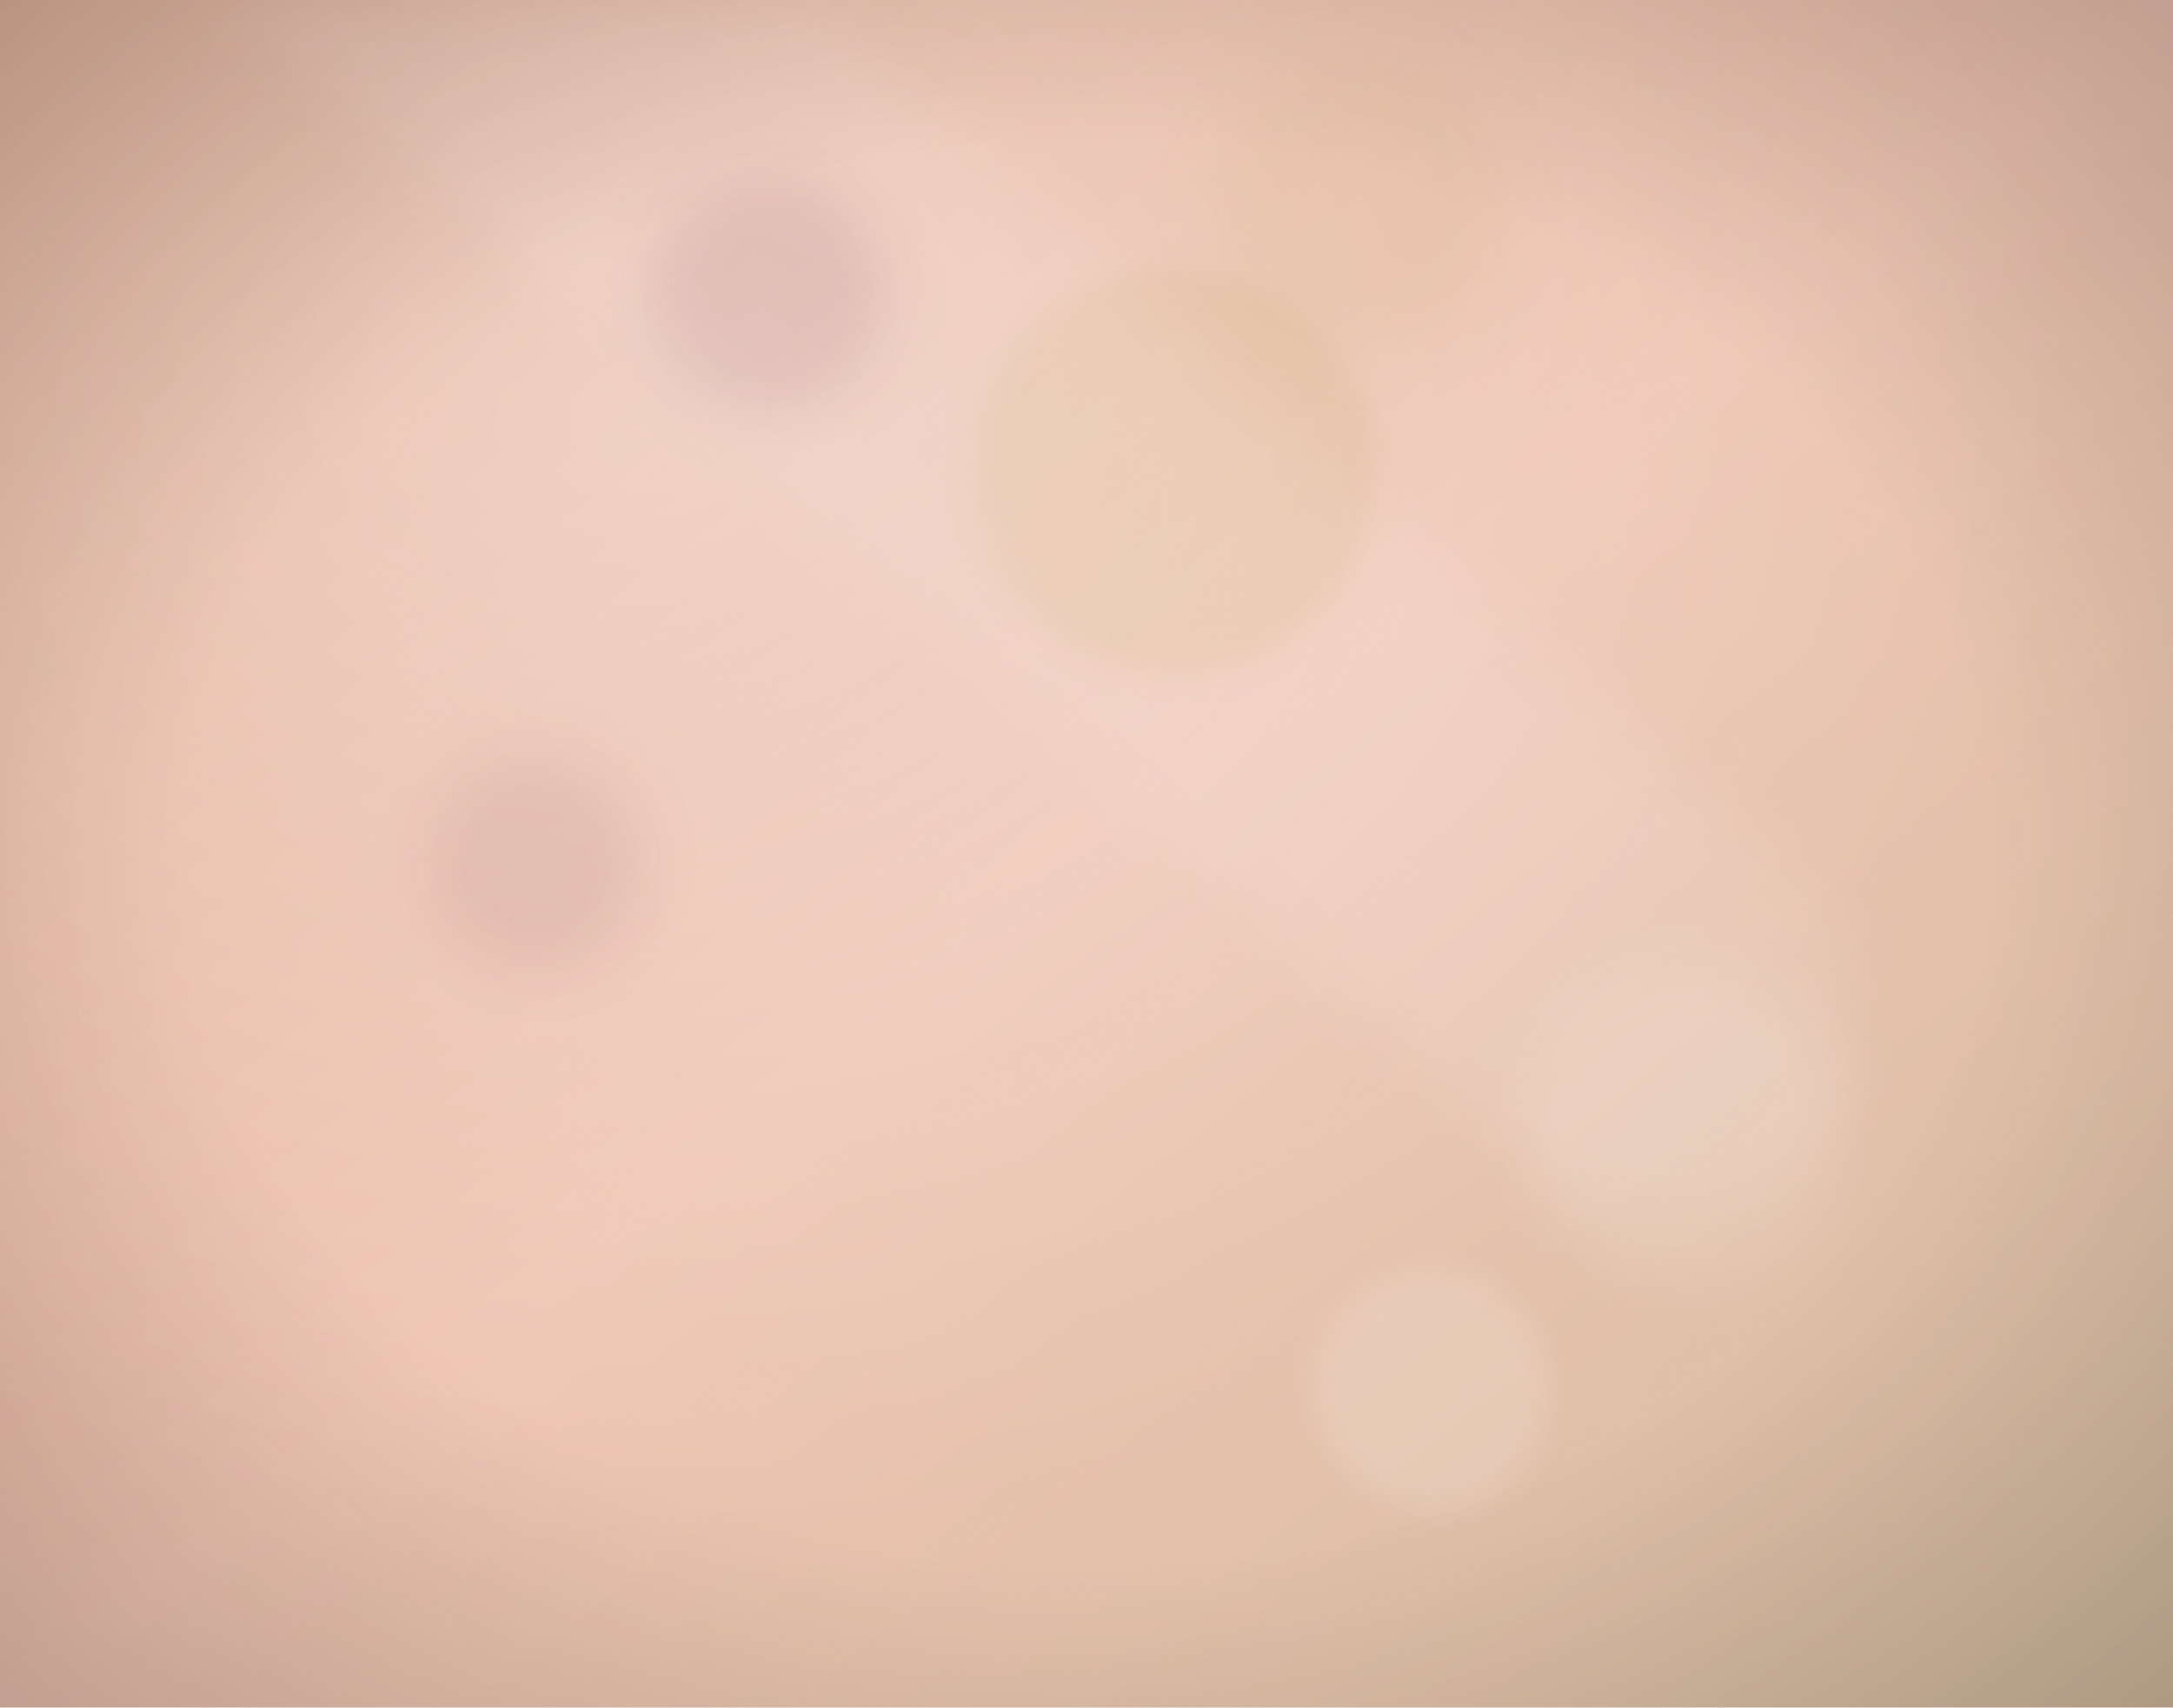
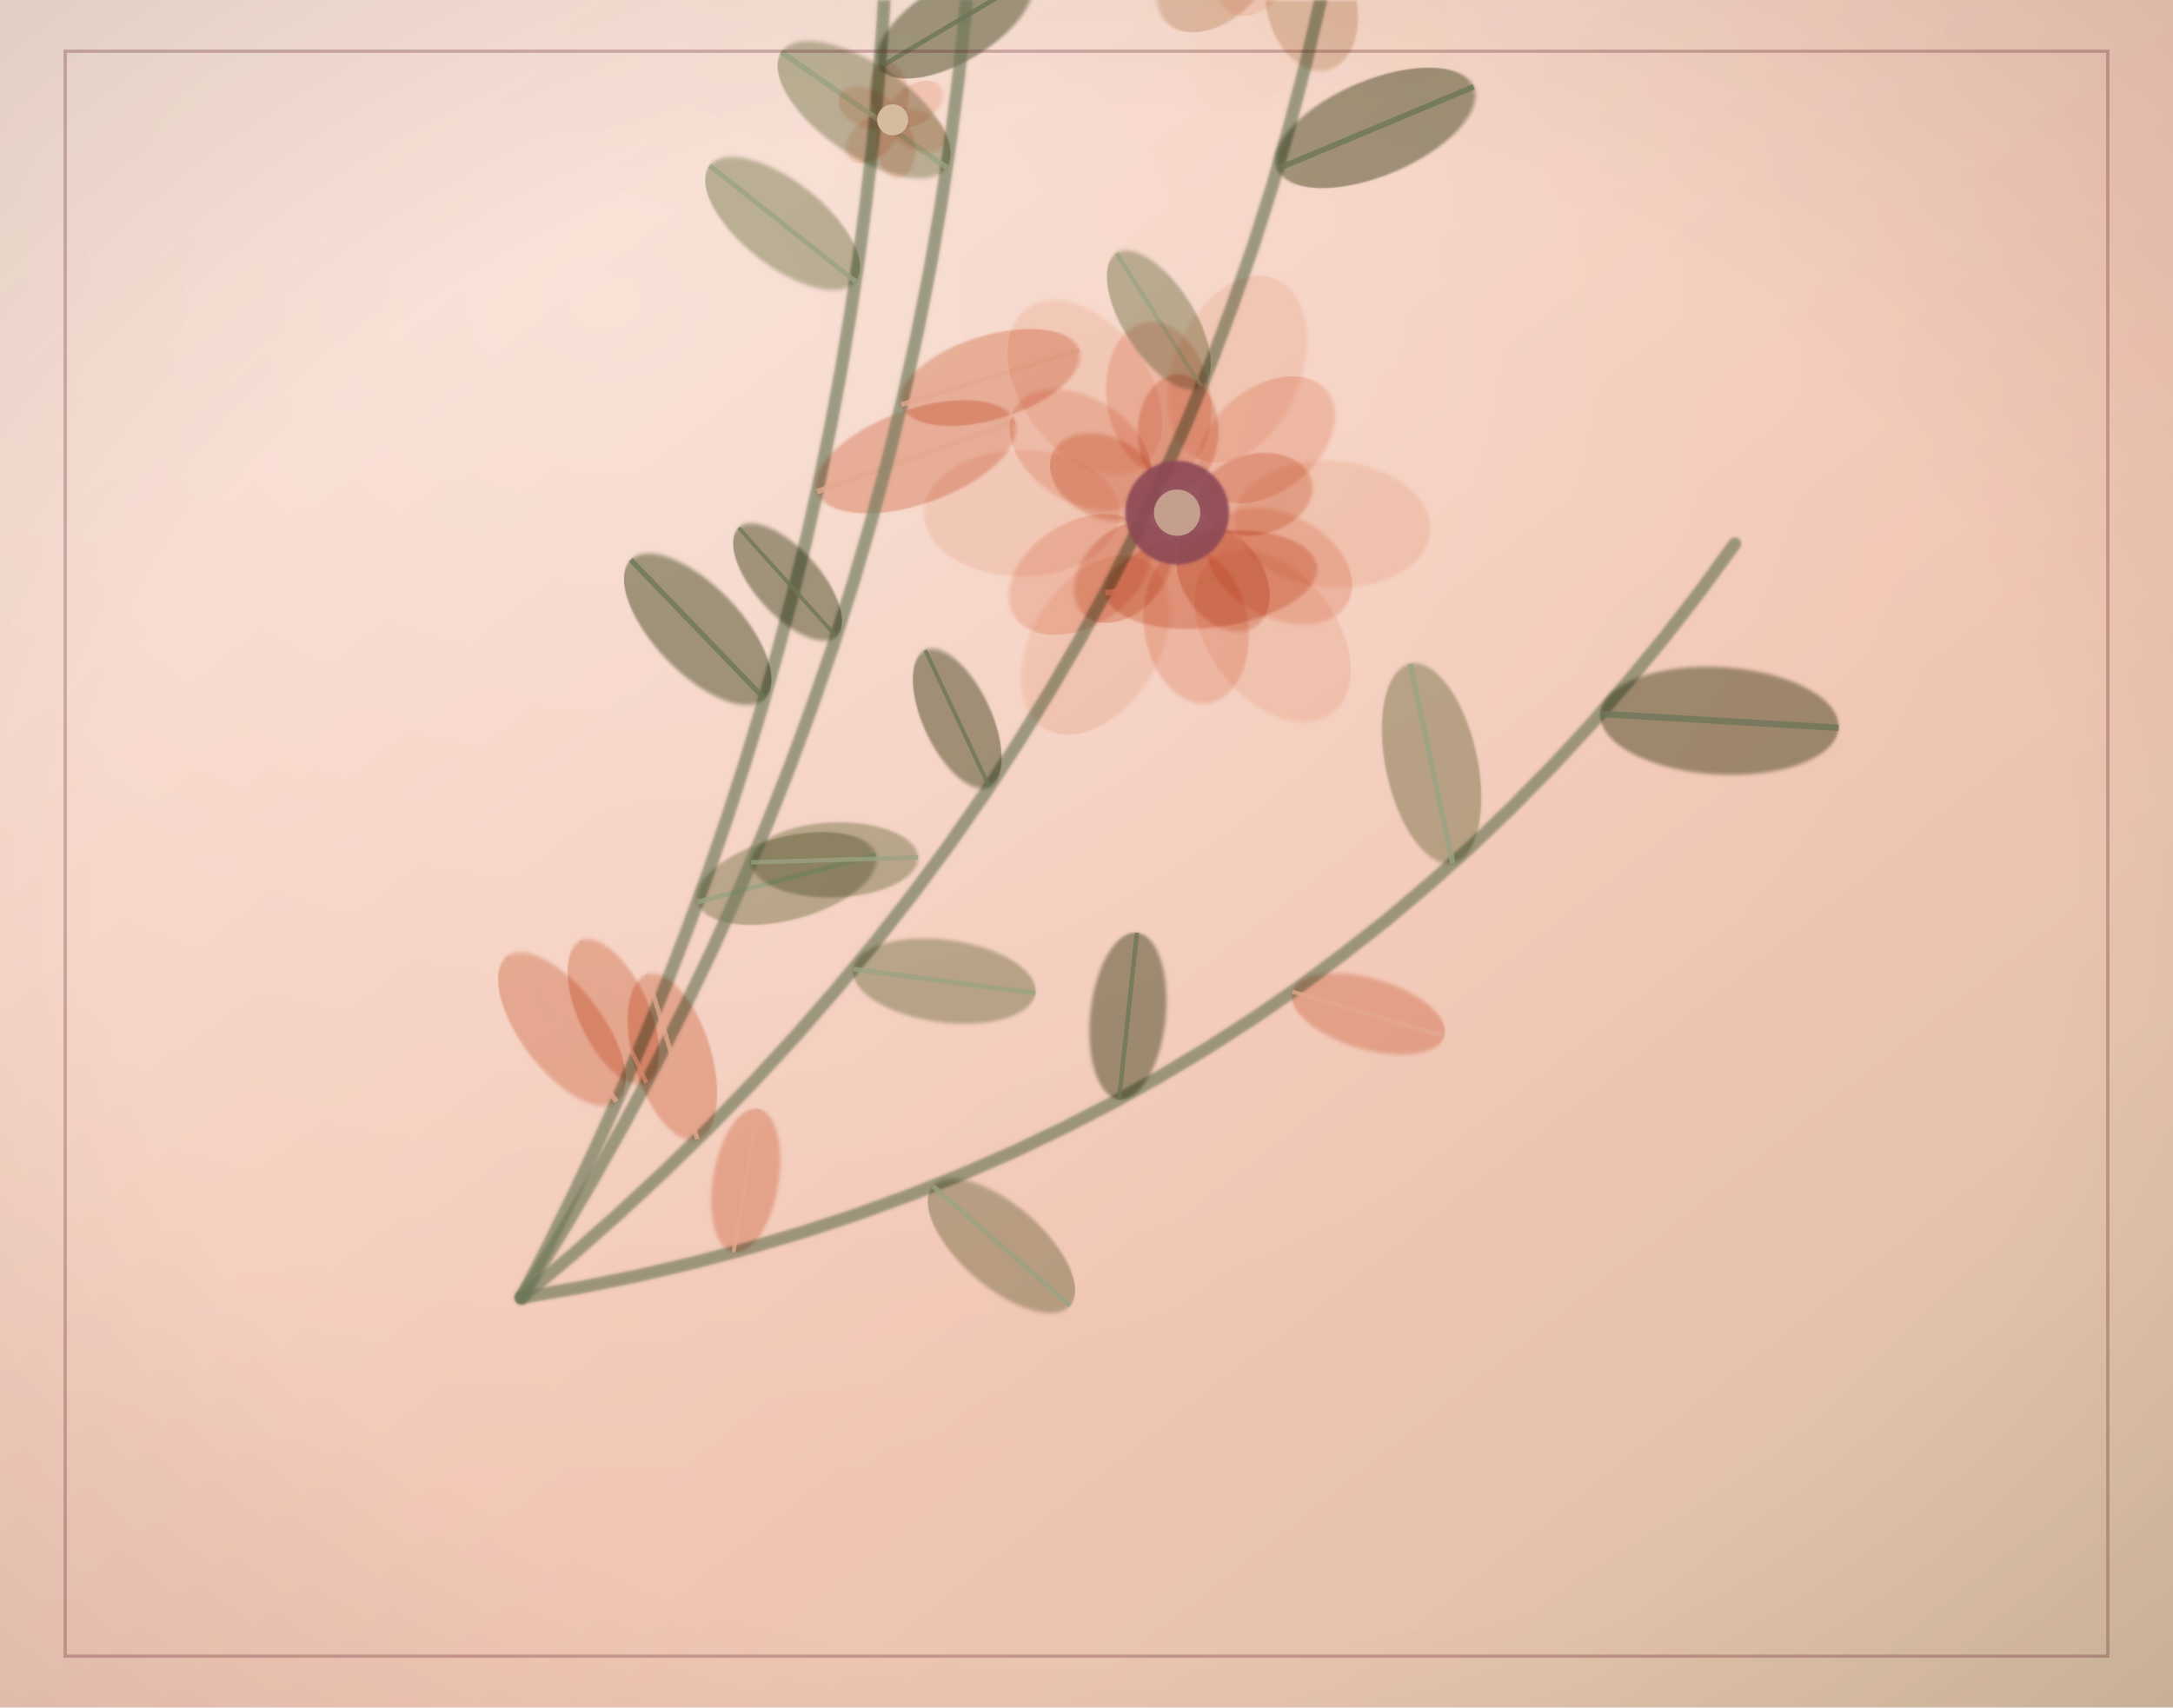
- <svg xmlns="http://www.w3.org/2000/svg" viewBox="0 0 1400 1100" width="1400" height="1100" role="img" aria-label="Decorative editorial placeholder">
+ <svg xmlns="http://www.w3.org/2000/svg" viewBox="0 0 1400 1100" width="1400" height="1100" role="img" aria-label="Botanical illustration">
  <defs>
+     <filter id="soft" x="-60%" y="-60%" width="220%" height="220%">
+       <feGaussianBlur stdDeviation="1.1" />
+     </filter>
    <linearGradient id="bg42" x1="0%" y1="0%" x2="100%" y2="100%">
-       <stop offset="0%" stop-color="#E3A98F" />
-       <stop offset="50%" stop-color="#F2C6B4" />
+       <stop offset="0%" stop-color="#F8DDD0" />
+       <stop offset="60%" stop-color="#F2C6B4" />
      <stop offset="100%" stop-color="#D8BFA3" />
    </linearGradient>
-     <radialGradient id="light42" cx="30%" cy="25%" r="65%">
-       <stop offset="0%" stop-color="#FFFFFF" stop-opacity="0.38" />
+     <radialGradient id="light42" cx="28%" cy="18%" r="70%">
+       <stop offset="0%" stop-color="#FFFFFF" stop-opacity="0.30" />
      <stop offset="100%" stop-color="#FFFFFF" stop-opacity="0" />
    </radialGradient>
-     <radialGradient id="vig42" cx="50%" cy="50%" r="75%">
-       <stop offset="55%" stop-color="#000000" stop-opacity="0" />
-       <stop offset="100%" stop-color="#000000" stop-opacity="0.22" />
+     <radialGradient id="vig42" cx="50%" cy="52%" r="75%">
+       <stop offset="60%" stop-color="#000000" stop-opacity="0" />
+       <stop offset="100%" stop-color="#000000" stop-opacity="0.10" />
    </radialGradient>
-     <filter id="soft-blur" x="-50%" y="-50%" width="200%" height="200%">
-       <feGaussianBlur stdDeviation="18" />
-     </filter>
-     <filter id="soft-blur-sm" x="-50%" y="-50%" width="200%" height="200%">
-       <feGaussianBlur stdDeviation="9" />
-     </filter>
-     <filter id="grain42" x="0%" y="0%" width="100%" height="100%">
-       <feTurbulence type="fractalNoise" baseFrequency="0.9" numOctaves="2" seed="42" result="noise" />
-       <feColorMatrix in="noise" type="matrix" values="0 0 0 0 0  0 0 0 0 0  0 0 0 0 0  0.9 0 0 0 0" />
-       <feComponentTransfer>
-         <feFuncA type="linear" slope="0.050" />
-       </feComponentTransfer>
-     </filter>
  </defs>
  <rect width="1400" height="1100" fill="url(#bg42)" />
-   <circle cx="875.7" cy="132.0" r="96.3" fill="#C9A05C" fill-opacity="0.15" filter="url(#soft-blur)" />
-   <circle cx="922.6" cy="895.1" r="75.6" fill="#FFFBF6" fill-opacity="0.18" filter="url(#soft-blur-sm)" />
-   <circle cx="345.5" cy="554.7" r="68.9" fill="#8C4452" fill-opacity="0.15" filter="url(#soft-blur)" />
-   <circle cx="756.6" cy="304.0" r="130.8" fill="#C9A05C" fill-opacity="0.23" filter="url(#soft-blur-sm)" />
-   <circle cx="1085.3" cy="724.4" r="103.4" fill="#FFFBF6" fill-opacity="0.14" filter="url(#soft-blur)" />
-   <circle cx="494.1" cy="191.6" r="76.6" fill="#8C4452" fill-opacity="0.24" filter="url(#soft-blur)" />
-   <line x1="218.1" y1="-101.7" x2="1072.1" y2="656.5" stroke="#FFFFFF" stroke-width="252.0" stroke-opacity="0.10" stroke-linecap="round" filter="url(#soft-blur)" />
  <rect width="1400" height="1100" fill="url(#light42)" />
+   <path d="M336.0,836.0 L353.4,802.2 L370.1,768.3 L386.2,734.2 L401.6,699.9 L416.4,665.4 L430.5,630.8 L443.9,596.0 L456.7,561.1 L468.8,526.0 L480.2,490.7 L491.0,455.2 L501.1,419.6 L510.6,383.8 L519.4,347.8 L527.5,311.7 L535.0,275.4 L541.8,238.9 L547.9,202.3 L553.4,165.5 L558.2,128.5 L562.4,91.3 L565.9,54.0 L568.7,16.5 L570.9,-21.1 L572.4,-58.9 L573.2,-96.9" fill="none" stroke="#6D7659" stroke-width="8.2" stroke-opacity="0.65" stroke-linecap="round" filter="url(#soft)" />
+   <ellipse cx="362.0" cy="663.0" rx="58.6" ry="26.4" transform="rotate(-127.1 362.0 663.0)" fill="#E3A98F" fill-opacity="0.62" style="mix-blend-mode:multiply" filter="url(#soft)" />
+   <line x1="397.3" y1="709.7" x2="326.6" y2="616.3" stroke="#E3A98F" stroke-opacity="0.77" stroke-width="3.2" />
+   <ellipse cx="506.9" cy="566.0" rx="59.4" ry="26.7" transform="rotate(-14.8 506.9 566.0)" fill="#9AA483" fill-opacity="0.62" style="mix-blend-mode:multiply" filter="url(#soft)" />
+   <line x1="449.5" y1="581.1" x2="564.3" y2="550.8" stroke="#9AA483" stroke-opacity="0.77" stroke-width="3.2" />
+   <ellipse cx="449.5" cy="405.4" rx="62.1" ry="27.9" transform="rotate(-133.9 449.5 405.4)" fill="#6D7659" fill-opacity="0.62" style="mix-blend-mode:multiply" filter="url(#soft)" />
+   <line x1="492.5" y1="450.1" x2="406.4" y2="360.7" stroke="#6D7659" stroke-opacity="0.77" stroke-width="3.4" />
+   <ellipse cx="590.1" cy="294.3" rx="67.6" ry="30.4" transform="rotate(-19.5 590.1 294.3)" fill="#E3A98F" fill-opacity="0.62" style="mix-blend-mode:multiply" filter="url(#soft)" />
+   <line x1="526.4" y1="316.8" x2="653.7" y2="271.7" stroke="#E3A98F" stroke-opacity="0.77" stroke-width="3.6" />
+   <ellipse cx="504.2" cy="144.0" rx="60.0" ry="27.0" transform="rotate(-141.6 504.2 144.0)" fill="#9AA483" fill-opacity="0.62" style="mix-blend-mode:multiply" filter="url(#soft)" />
+   <line x1="551.2" y1="181.3" x2="457.2" y2="106.7" stroke="#9AA483" stroke-opacity="0.77" stroke-width="3.2" />
+   <ellipse cx="615.2" cy="14.6" rx="56.3" ry="25.3" transform="rotate(-30.7 615.2 14.6)" fill="#6D7659" fill-opacity="0.62" style="mix-blend-mode:multiply" filter="url(#soft)" />
+   <line x1="566.8" y1="43.3" x2="663.6" y2="-14.2" stroke="#6D7659" stroke-opacity="0.77" stroke-width="3.0" />
+   <path d="M336.0,836.0 L358.9,799.1 L380.9,761.9 L401.9,724.5 L422.0,686.8 L441.2,648.8 L459.5,610.6 L476.8,572.1 L493.2,533.4 L508.7,494.4 L523.2,455.1 L536.9,415.6 L549.6,375.8 L561.3,335.8 L572.2,295.5 L582.1,254.9 L591.1,214.1 L599.2,173.0 L606.3,131.7 L612.5,90.1 L617.8,48.2 L622.1,6.1 L625.6,-36.3 L628.1,-79.0 L629.6,-121.9 L630.3,-165.1 L630.0,-208.5" fill="none" stroke="#6D7659" stroke-width="8.2" stroke-opacity="0.65" stroke-linecap="round" filter="url(#soft)" />
+   <ellipse cx="395.2" cy="651.9" rx="50.4" ry="22.7" transform="rotate(-114.8 395.2 651.9)" fill="#E3A98F" fill-opacity="0.62" style="mix-blend-mode:multiply" filter="url(#soft)" />
+   <line x1="416.4" y1="697.6" x2="374.1" y2="606.1" stroke="#E3A98F" stroke-opacity="0.77" stroke-width="2.7" />
+   <ellipse cx="537.7" cy="554.0" rx="53.8" ry="24.2" transform="rotate(-1.7 537.7 554.0)" fill="#9AA483" fill-opacity="0.62" style="mix-blend-mode:multiply" filter="url(#soft)" />
+   <line x1="484.0" y1="555.6" x2="591.5" y2="552.4" stroke="#9AA483" stroke-opacity="0.77" stroke-width="2.9" />
+   <ellipse cx="507.4" cy="375.0" rx="47.0" ry="21.1" transform="rotate(-131.9 507.4 375.0)" fill="#6D7659" fill-opacity="0.62" style="mix-blend-mode:multiply" filter="url(#soft)" />
+   <line x1="538.7" y1="410.0" x2="476.0" y2="340.1" stroke="#6D7659" stroke-opacity="0.77" stroke-width="2.5" />
+   <ellipse cx="638.0" cy="243.2" rx="59.9" ry="27.0" transform="rotate(-17.1 638.0 243.2)" fill="#E3A98F" fill-opacity="0.62" style="mix-blend-mode:multiply" filter="url(#soft)" />
+   <line x1="580.7" y1="260.7" x2="695.3" y2="225.6" stroke="#E3A98F" stroke-opacity="0.77" stroke-width="3.2" />
+   <ellipse cx="556.7" cy="70.7" rx="64.9" ry="29.2" transform="rotate(-145.1 556.7 70.7)" fill="#9AA483" fill-opacity="0.62" style="mix-blend-mode:multiply" filter="url(#soft)" />
+   <line x1="610.0" y1="107.9" x2="503.5" y2="33.6" stroke="#9AA483" stroke-opacity="0.77" stroke-width="3.5" />
+   <ellipse cx="690.0" cy="-87.9" rx="74.8" ry="33.7" transform="rotate(-31.8 690.0 -87.9)" fill="#6D7659" fill-opacity="0.62" style="mix-blend-mode:multiply" filter="url(#soft)" />
+   <line x1="626.4" y1="-48.5" x2="753.6" y2="-127.2" stroke="#6D7659" stroke-opacity="0.77" stroke-width="4.0" />
+   <path d="M336.0,836.0 L367.8,809.3 L398.6,782.0 L428.5,754.2 L457.5,725.9 L485.5,696.9 L512.7,667.4 L538.8,637.4 L564.1,606.8 L588.4,575.6 L611.8,543.9 L634.2,511.7 L655.7,478.8 L676.3,445.4 L696.0,411.5 L714.7,377.0 L732.5,341.9 L749.4,306.3 L765.3,270.2 L780.3,233.4 L794.3,196.1 L807.5,158.3 L819.7,119.9 L830.9,80.9 L841.2,41.4 L850.6,1.3 L859.1,-39.3" fill="none" stroke="#6D7659" stroke-width="8.2" stroke-opacity="0.65" stroke-linecap="round" filter="url(#soft)" />
+   <ellipse cx="433.2" cy="680.9" rx="55.5" ry="25.0" transform="rotate(-106.9 433.2 680.9)" fill="#E3A98F" fill-opacity="0.62" style="mix-blend-mode:multiply" filter="url(#soft)" />
+   <line x1="449.3" y1="734.0" x2="417.0" y2="627.8" stroke="#E3A98F" stroke-opacity="0.77" stroke-width="3.0" />
+   <ellipse cx="608.4" cy="632.1" rx="59.2" ry="26.6" transform="rotate(7.5 608.4 632.1)" fill="#9AA483" fill-opacity="0.62" style="mix-blend-mode:multiply" filter="url(#soft)" />
+   <line x1="549.8" y1="624.4" x2="667.1" y2="639.9" stroke="#9AA483" stroke-opacity="0.77" stroke-width="3.2" />
+   <ellipse cx="616.7" cy="463.0" rx="48.6" ry="21.9" transform="rotate(-115.1 616.7 463.0)" fill="#6D7659" fill-opacity="0.62" style="mix-blend-mode:multiply" filter="url(#soft)" />
+   <line x1="637.4" y1="507.0" x2="596.1" y2="418.9" stroke="#6D7659" stroke-opacity="0.77" stroke-width="2.6" />
+   <ellipse cx="780.2" cy="373.4" rx="68.7" ry="30.9" transform="rotate(-7.2 780.2 373.4)" fill="#E3A98F" fill-opacity="0.62" style="mix-blend-mode:multiply" filter="url(#soft)" />
+   <line x1="712.1" y1="382.0" x2="848.3" y2="364.8" stroke="#E3A98F" stroke-opacity="0.77" stroke-width="3.7" />
+   <ellipse cx="746.6" cy="206.2" rx="51.0" ry="22.9" transform="rotate(-122.4 746.6 206.2)" fill="#9AA483" fill-opacity="0.62" style="mix-blend-mode:multiply" filter="url(#soft)" />
+   <line x1="774.0" y1="249.2" x2="719.3" y2="163.2" stroke="#9AA483" stroke-opacity="0.77" stroke-width="2.8" />
+   <ellipse cx="886.2" cy="82.4" rx="68.5" ry="30.8" transform="rotate(-22.7 886.2 82.4)" fill="#6D7659" fill-opacity="0.62" style="mix-blend-mode:multiply" filter="url(#soft)" />
+   <line x1="823.0" y1="108.8" x2="949.5" y2="55.9" stroke="#6D7659" stroke-opacity="0.77" stroke-width="3.7" />
+   <path d="M336.0,836.0 L373.6,829.5 L410.6,822.0 L447.0,813.5 L482.8,804.0 L518.0,793.6 L552.6,782.2 L586.6,769.8 L620.0,756.5 L652.8,742.2 L684.9,726.9 L716.5,710.7 L747.5,693.4 L777.8,675.3 L807.6,656.1 L836.8,636.0 L865.3,614.8 L893.3,592.8 L920.6,569.7 L947.4,545.7 L973.5,520.7 L999.1,494.7 L1024.0,467.8 L1048.3,439.9 L1072.1,411.0 L1095.2,381.2 L1117.7,350.3" fill="none" stroke="#6D7659" stroke-width="8.2" stroke-opacity="0.65" stroke-linecap="round" filter="url(#soft)" />
+   <ellipse cx="480.5" cy="760.6" rx="46.9" ry="21.1" transform="rotate(-80.3 480.5 760.6)" fill="#E3A98F" fill-opacity="0.62" style="mix-blend-mode:multiply" filter="url(#soft)" />
+   <line x1="472.6" y1="806.8" x2="488.4" y2="714.4" stroke="#E3A98F" stroke-opacity="0.77" stroke-width="2.5" />
+   <ellipse cx="645.2" cy="802.7" rx="58.6" ry="26.4" transform="rotate(41.0 645.2 802.7)" fill="#9AA483" fill-opacity="0.62" style="mix-blend-mode:multiply" filter="url(#soft)" />
+   <line x1="601.0" y1="764.2" x2="689.5" y2="841.1" stroke="#9AA483" stroke-opacity="0.77" stroke-width="3.2" />
+   <ellipse cx="726.7" cy="654.6" rx="54.0" ry="24.3" transform="rotate(-83.9 726.7 654.6)" fill="#6D7659" fill-opacity="0.62" style="mix-blend-mode:multiply" filter="url(#soft)" />
+   <line x1="721.0" y1="708.3" x2="732.5" y2="600.9" stroke="#6D7659" stroke-opacity="0.77" stroke-width="2.9" />
+   <ellipse cx="881.6" cy="653.2" rx="51.0" ry="22.9" transform="rotate(16.3 881.6 653.2)" fill="#E3A98F" fill-opacity="0.62" style="mix-blend-mode:multiply" filter="url(#soft)" />
+   <line x1="832.6" y1="638.9" x2="930.5" y2="667.6" stroke="#E3A98F" stroke-opacity="0.77" stroke-width="2.8" />
+   <ellipse cx="922.3" cy="491.9" rx="65.7" ry="29.6" transform="rotate(-102.1 922.3 491.9)" fill="#9AA483" fill-opacity="0.62" style="mix-blend-mode:multiply" filter="url(#soft)" />
+   <line x1="936.0" y1="556.1" x2="908.5" y2="427.6" stroke="#9AA483" stroke-opacity="0.77" stroke-width="3.5" />
+   <ellipse cx="1107.8" cy="464.4" rx="76.9" ry="34.6" transform="rotate(3.3 1107.8 464.4)" fill="#6D7659" fill-opacity="0.62" style="mix-blend-mode:multiply" filter="url(#soft)" />
+   <line x1="1031.0" y1="459.9" x2="1184.6" y2="468.9" stroke="#6D7659" stroke-opacity="0.77" stroke-width="4.2" />
+   <ellipse cx="858.4" cy="337.7" rx="63.1" ry="40.8" transform="rotate(364.3 858.4 337.7)" fill="#F8DDD0" fill-opacity="0.60" style="mix-blend-mode:multiply" filter="url(#soft)" />
+   <ellipse cx="819.9" cy="409.5" rx="63.1" ry="40.8" transform="rotate(412.2 819.9 409.5)" fill="#F8DDD0" fill-opacity="0.60" style="mix-blend-mode:multiply" filter="url(#soft)" />
+   <ellipse cx="705.8" cy="415.6" rx="63.1" ry="40.8" transform="rotate(481.7 705.8 415.6)" fill="#F8DDD0" fill-opacity="0.60" style="mix-blend-mode:multiply" filter="url(#soft)" />
+   <ellipse cx="658.2" cy="330.6" rx="63.1" ry="40.8" transform="rotate(539.9 658.2 330.6)" fill="#F8DDD0" fill-opacity="0.60" style="mix-blend-mode:multiply" filter="url(#soft)" />
+   <ellipse cx="699.0" cy="249.6" rx="63.1" ry="40.8" transform="rotate(593.6 699.0 249.6)" fill="#F8DDD0" fill-opacity="0.60" style="mix-blend-mode:multiply" filter="url(#soft)" />
+   <ellipse cx="797.3" cy="237.9" rx="63.1" ry="40.8" transform="rotate(652.8 797.3 237.9)" fill="#F8DDD0" fill-opacity="0.60" style="mix-blend-mode:multiply" filter="url(#soft)" />
+   <ellipse cx="824.2" cy="364.7" rx="50.1" ry="33.4" transform="rotate(387.6 824.2 364.7)" fill="#F2C6B4" fill-opacity="0.60" style="mix-blend-mode:multiply" filter="url(#soft)" />
+   <ellipse cx="770.6" cy="403.6" rx="50.1" ry="33.4" transform="rotate(440.6 770.6 403.6)" fill="#F2C6B4" fill-opacity="0.60" style="mix-blend-mode:multiply" filter="url(#soft)" />
+   <ellipse cx="695.8" cy="370.1" rx="50.1" ry="33.4" transform="rotate(507.6 695.8 370.1)" fill="#F2C6B4" fill-opacity="0.60" style="mix-blend-mode:multiply" filter="url(#soft)" />
+   <ellipse cx="696.2" cy="289.8" rx="50.1" ry="33.4" transform="rotate(573.1 696.2 289.8)" fill="#F2C6B4" fill-opacity="0.60" style="mix-blend-mode:multiply" filter="url(#soft)" />
+   <ellipse cx="746.5" cy="257.0" rx="50.1" ry="33.4" transform="rotate(620.7 746.5 257.0)" fill="#F2C6B4" fill-opacity="0.60" style="mix-blend-mode:multiply" filter="url(#soft)" />
+   <ellipse cx="816.0" cy="283.3" rx="50.1" ry="33.4" transform="rotate(680.8 816.0 283.3)" fill="#F2C6B4" fill-opacity="0.60" style="mix-blend-mode:multiply" filter="url(#soft)" />
+   <ellipse cx="788.0" cy="373.0" rx="37.1" ry="26.0" transform="rotate(415.3 788.0 373.0)" fill="#E3A98F" fill-opacity="0.58" style="mix-blend-mode:multiply" filter="url(#soft)" />
+   <ellipse cx="723.5" cy="368.8" rx="37.1" ry="26.0" transform="rotate(492.2 723.5 368.8)" fill="#E3A98F" fill-opacity="0.58" style="mix-blend-mode:multiply" filter="url(#soft)" />
+   <ellipse cx="711.7" cy="307.6" rx="37.1" ry="26.0" transform="rotate(566.0 711.7 307.6)" fill="#E3A98F" fill-opacity="0.58" style="mix-blend-mode:multiply" filter="url(#soft)" />
+   <ellipse cx="759.0" cy="278.3" rx="37.1" ry="26.0" transform="rotate(630.7 759.0 278.3)" fill="#E3A98F" fill-opacity="0.58" style="mix-blend-mode:multiply" filter="url(#soft)" />
+   <ellipse cx="809.1" cy="318.5" rx="37.1" ry="26.0" transform="rotate(706.9 809.1 318.5)" fill="#E3A98F" fill-opacity="0.58" style="mix-blend-mode:multiply" filter="url(#soft)" />
+   <circle cx="758.4" cy="330.3" r="33.4" fill="#8C4452" fill-opacity="0.9" filter="url(#soft)" />
+   <circle cx="758.4" cy="330.3" r="14.9" fill="#D8BFA3" fill-opacity="0.7" />
+   <ellipse cx="890.2" cy="3.0" rx="54.7" ry="35.4" transform="rotate(46.1 890.2 3.0)" fill="#FFFBF6" fill-opacity="0.60" style="mix-blend-mode:multiply" filter="url(#soft)" />
+   <ellipse cx="804.1" cy="23.4" rx="54.7" ry="35.4" transform="rotate(107.3 804.1 23.4)" fill="#FFFBF6" fill-opacity="0.60" style="mix-blend-mode:multiply" filter="url(#soft)" />
+   <ellipse cx="745.7" cy="-38.5" rx="54.7" ry="35.4" transform="rotate(165.9 745.7 -38.5)" fill="#FFFBF6" fill-opacity="0.60" style="mix-blend-mode:multiply" filter="url(#soft)" />
+   <ellipse cx="768.8" cy="-121.3" rx="54.7" ry="35.4" transform="rotate(225.3 768.8 -121.3)" fill="#FFFBF6" fill-opacity="0.60" style="mix-blend-mode:multiply" filter="url(#soft)" />
+   <ellipse cx="869.4" cy="-137.0" rx="54.7" ry="35.4" transform="rotate(297.0 869.4 -137.0)" fill="#FFFBF6" fill-opacity="0.60" style="mix-blend-mode:multiply" filter="url(#soft)" />
+   <ellipse cx="916.2" cy="-70.2" rx="54.7" ry="35.4" transform="rotate(353.0 916.2 -70.2)" fill="#FFFBF6" fill-opacity="0.60" style="mix-blend-mode:multiply" filter="url(#soft)" />
+   <ellipse cx="845.0" cy="3.0" rx="43.4" ry="29.0" transform="rotate(76.5 845.0 3.0)" fill="#D8BFA3" fill-opacity="0.60" style="mix-blend-mode:multiply" filter="url(#soft)" />
+   <ellipse cx="782.9" cy="-15.6" rx="43.4" ry="29.0" transform="rotate(136.9 782.9 -15.6)" fill="#D8BFA3" fill-opacity="0.60" style="mix-blend-mode:multiply" filter="url(#soft)" />
+   <ellipse cx="769.4" cy="-81.4" rx="43.4" ry="29.0" transform="rotate(199.8 769.4 -81.4)" fill="#D8BFA3" fill-opacity="0.60" style="mix-blend-mode:multiply" filter="url(#soft)" />
+   <ellipse cx="813.2" cy="-121.7" rx="43.4" ry="29.0" transform="rotate(255.0 813.2 -121.7)" fill="#D8BFA3" fill-opacity="0.60" style="mix-blend-mode:multiply" filter="url(#soft)" />
+   <ellipse cx="882.4" cy="-96.9" rx="43.4" ry="29.0" transform="rotate(324.6 882.4 -96.9)" fill="#D8BFA3" fill-opacity="0.60" style="mix-blend-mode:multiply" filter="url(#soft)" />
+   <ellipse cx="890.8" cy="-38.8" rx="43.4" ry="29.0" transform="rotate(378.8 890.8 -38.8)" fill="#D8BFA3" fill-opacity="0.60" style="mix-blend-mode:multiply" filter="url(#soft)" />
+   <ellipse cx="808.7" cy="-19.9" rx="32.2" ry="22.5" transform="rotate(118.2 808.7 -19.9)" fill="#F8DDD0" fill-opacity="0.58" style="mix-blend-mode:multiply" filter="url(#soft)" />
+   <ellipse cx="785.4" cy="-66.0" rx="32.2" ry="22.5" transform="rotate(188.2 785.4 -66.0)" fill="#F8DDD0" fill-opacity="0.58" style="mix-blend-mode:multiply" filter="url(#soft)" />
+   <ellipse cx="813.4" cy="-101.5" rx="32.2" ry="22.5" transform="rotate(248.5 813.4 -101.5)" fill="#F8DDD0" fill-opacity="0.58" style="mix-blend-mode:multiply" filter="url(#soft)" />
+   <ellipse cx="870.1" cy="-79.9" rx="32.2" ry="22.5" transform="rotate(333.2 870.1 -79.9)" fill="#F8DDD0" fill-opacity="0.58" style="mix-blend-mode:multiply" filter="url(#soft)" />
+   <ellipse cx="867.9" cy="-35.3" rx="32.2" ry="22.5" transform="rotate(392.5 867.9 -35.3)" fill="#F8DDD0" fill-opacity="0.58" style="mix-blend-mode:multiply" filter="url(#soft)" />
+   <circle cx="829.9" cy="-59.6" r="29.0" fill="#F2C6B4" fill-opacity="0.9" filter="url(#soft)" />
+   <circle cx="829.9" cy="-59.6" r="12.9" fill="#D8BFA3" fill-opacity="0.7" />
+   <ellipse cx="1181.3" cy="-34.9" rx="19.7" ry="12.5" transform="rotate(-3.5 1181.3 -34.9)" fill="#FFFBF6" fill-opacity="0.85" style="mix-blend-mode:multiply" filter="url(#soft)" />
+   <ellipse cx="1171.1" cy="-17.6" rx="19.7" ry="12.5" transform="rotate(64.7 1171.1 -17.6)" fill="#FFFBF6" fill-opacity="0.85" style="mix-blend-mode:multiply" filter="url(#soft)" />
+   <ellipse cx="1155.5" cy="-17.8" rx="19.7" ry="12.5" transform="rotate(116.6 1155.5 -17.8)" fill="#FFFBF6" fill-opacity="0.85" style="mix-blend-mode:multiply" filter="url(#soft)" />
+   <ellipse cx="1145.6" cy="-34.3" rx="19.7" ry="12.5" transform="rotate(181.6 1145.6 -34.3)" fill="#FFFBF6" fill-opacity="0.85" style="mix-blend-mode:multiply" filter="url(#soft)" />
+   <ellipse cx="1155.5" cy="-49.8" rx="19.7" ry="12.5" transform="rotate(243.5 1155.5 -49.8)" fill="#FFFBF6" fill-opacity="0.85" style="mix-blend-mode:multiply" filter="url(#soft)" />
+   <ellipse cx="1172.0" cy="-49.5" rx="19.7" ry="12.5" transform="rotate(298.3 1172.0 -49.5)" fill="#FFFBF6" fill-opacity="0.85" style="mix-blend-mode:multiply" filter="url(#soft)" />
+   <circle cx="1163.5" cy="-33.8" r="10.0" fill="#D8BFA3" fill-opacity="0.95" />
+   <ellipse cx="591.5" cy="84.3" rx="19.7" ry="12.5" transform="rotate(23.6 591.5 84.3)" fill="#F8DDD0" fill-opacity="0.85" style="mix-blend-mode:multiply" filter="url(#soft)" />
+   <ellipse cx="577.1" cy="94.9" rx="19.7" ry="12.5" transform="rotate(83.7 577.1 94.9)" fill="#F8DDD0" fill-opacity="0.85" style="mix-blend-mode:multiply" filter="url(#soft)" />
+   <ellipse cx="561.9" cy="89.1" rx="19.7" ry="12.5" transform="rotate(138.0 561.9 89.1)" fill="#F8DDD0" fill-opacity="0.85" style="mix-blend-mode:multiply" filter="url(#soft)" />
+   <ellipse cx="558.9" cy="69.8" rx="19.7" ry="12.5" transform="rotate(204.4 558.9 69.8)" fill="#F8DDD0" fill-opacity="0.85" style="mix-blend-mode:multiply" filter="url(#soft)" />
+   <ellipse cx="572.8" cy="59.5" rx="19.7" ry="12.5" transform="rotate(262.4 572.8 59.5)" fill="#F8DDD0" fill-opacity="0.85" style="mix-blend-mode:multiply" filter="url(#soft)" />
+   <ellipse cx="589.9" cy="67.1" rx="19.7" ry="12.5" transform="rotate(325.6 589.9 67.1)" fill="#F8DDD0" fill-opacity="0.85" style="mix-blend-mode:multiply" filter="url(#soft)" />
+   <circle cx="575.1" cy="77.2" r="10.0" fill="#D8BFA3" fill-opacity="0.95" />
+   <ellipse cx="1015.6" cy="-51.9" rx="19.7" ry="12.5" transform="rotate(53.3 1015.6 -51.9)" fill="#FFFBF6" fill-opacity="0.85" style="mix-blend-mode:multiply" filter="url(#soft)" />
+   <ellipse cx="996.3" cy="-50.5" rx="19.7" ry="12.5" transform="rotate(118.6 996.3 -50.5)" fill="#FFFBF6" fill-opacity="0.85" style="mix-blend-mode:multiply" filter="url(#soft)" />
+   <ellipse cx="987.4" cy="-62.5" rx="19.7" ry="12.5" transform="rotate(168.1 987.4 -62.5)" fill="#FFFBF6" fill-opacity="0.85" style="mix-blend-mode:multiply" filter="url(#soft)" />
+   <ellipse cx="993.9" cy="-80.3" rx="19.7" ry="12.5" transform="rotate(232.0 993.9 -80.3)" fill="#FFFBF6" fill-opacity="0.85" style="mix-blend-mode:multiply" filter="url(#soft)" />
+   <ellipse cx="1011.1" cy="-82.9" rx="19.7" ry="12.5" transform="rotate(290.4 1011.1 -82.9)" fill="#FFFBF6" fill-opacity="0.85" style="mix-blend-mode:multiply" filter="url(#soft)" />
+   <ellipse cx="1022.6" cy="-68.5" rx="19.7" ry="12.5" transform="rotate(352.7 1022.6 -68.5)" fill="#FFFBF6" fill-opacity="0.85" style="mix-blend-mode:multiply" filter="url(#soft)" />
+   <circle cx="1004.9" cy="-66.2" r="10.0" fill="#D8BFA3" fill-opacity="0.95" />
  <rect width="1400" height="1100" fill="url(#vig42)" />
-   <rect width="1400" height="1100" fill="none" filter="url(#grain42)" opacity="0.5" />
+   <rect x="42.0" y="33.0" width="1316.0" height="1034.0" fill="none" stroke="#5B1F2A" stroke-opacity="0.28" stroke-width="2.1" />
</svg>
